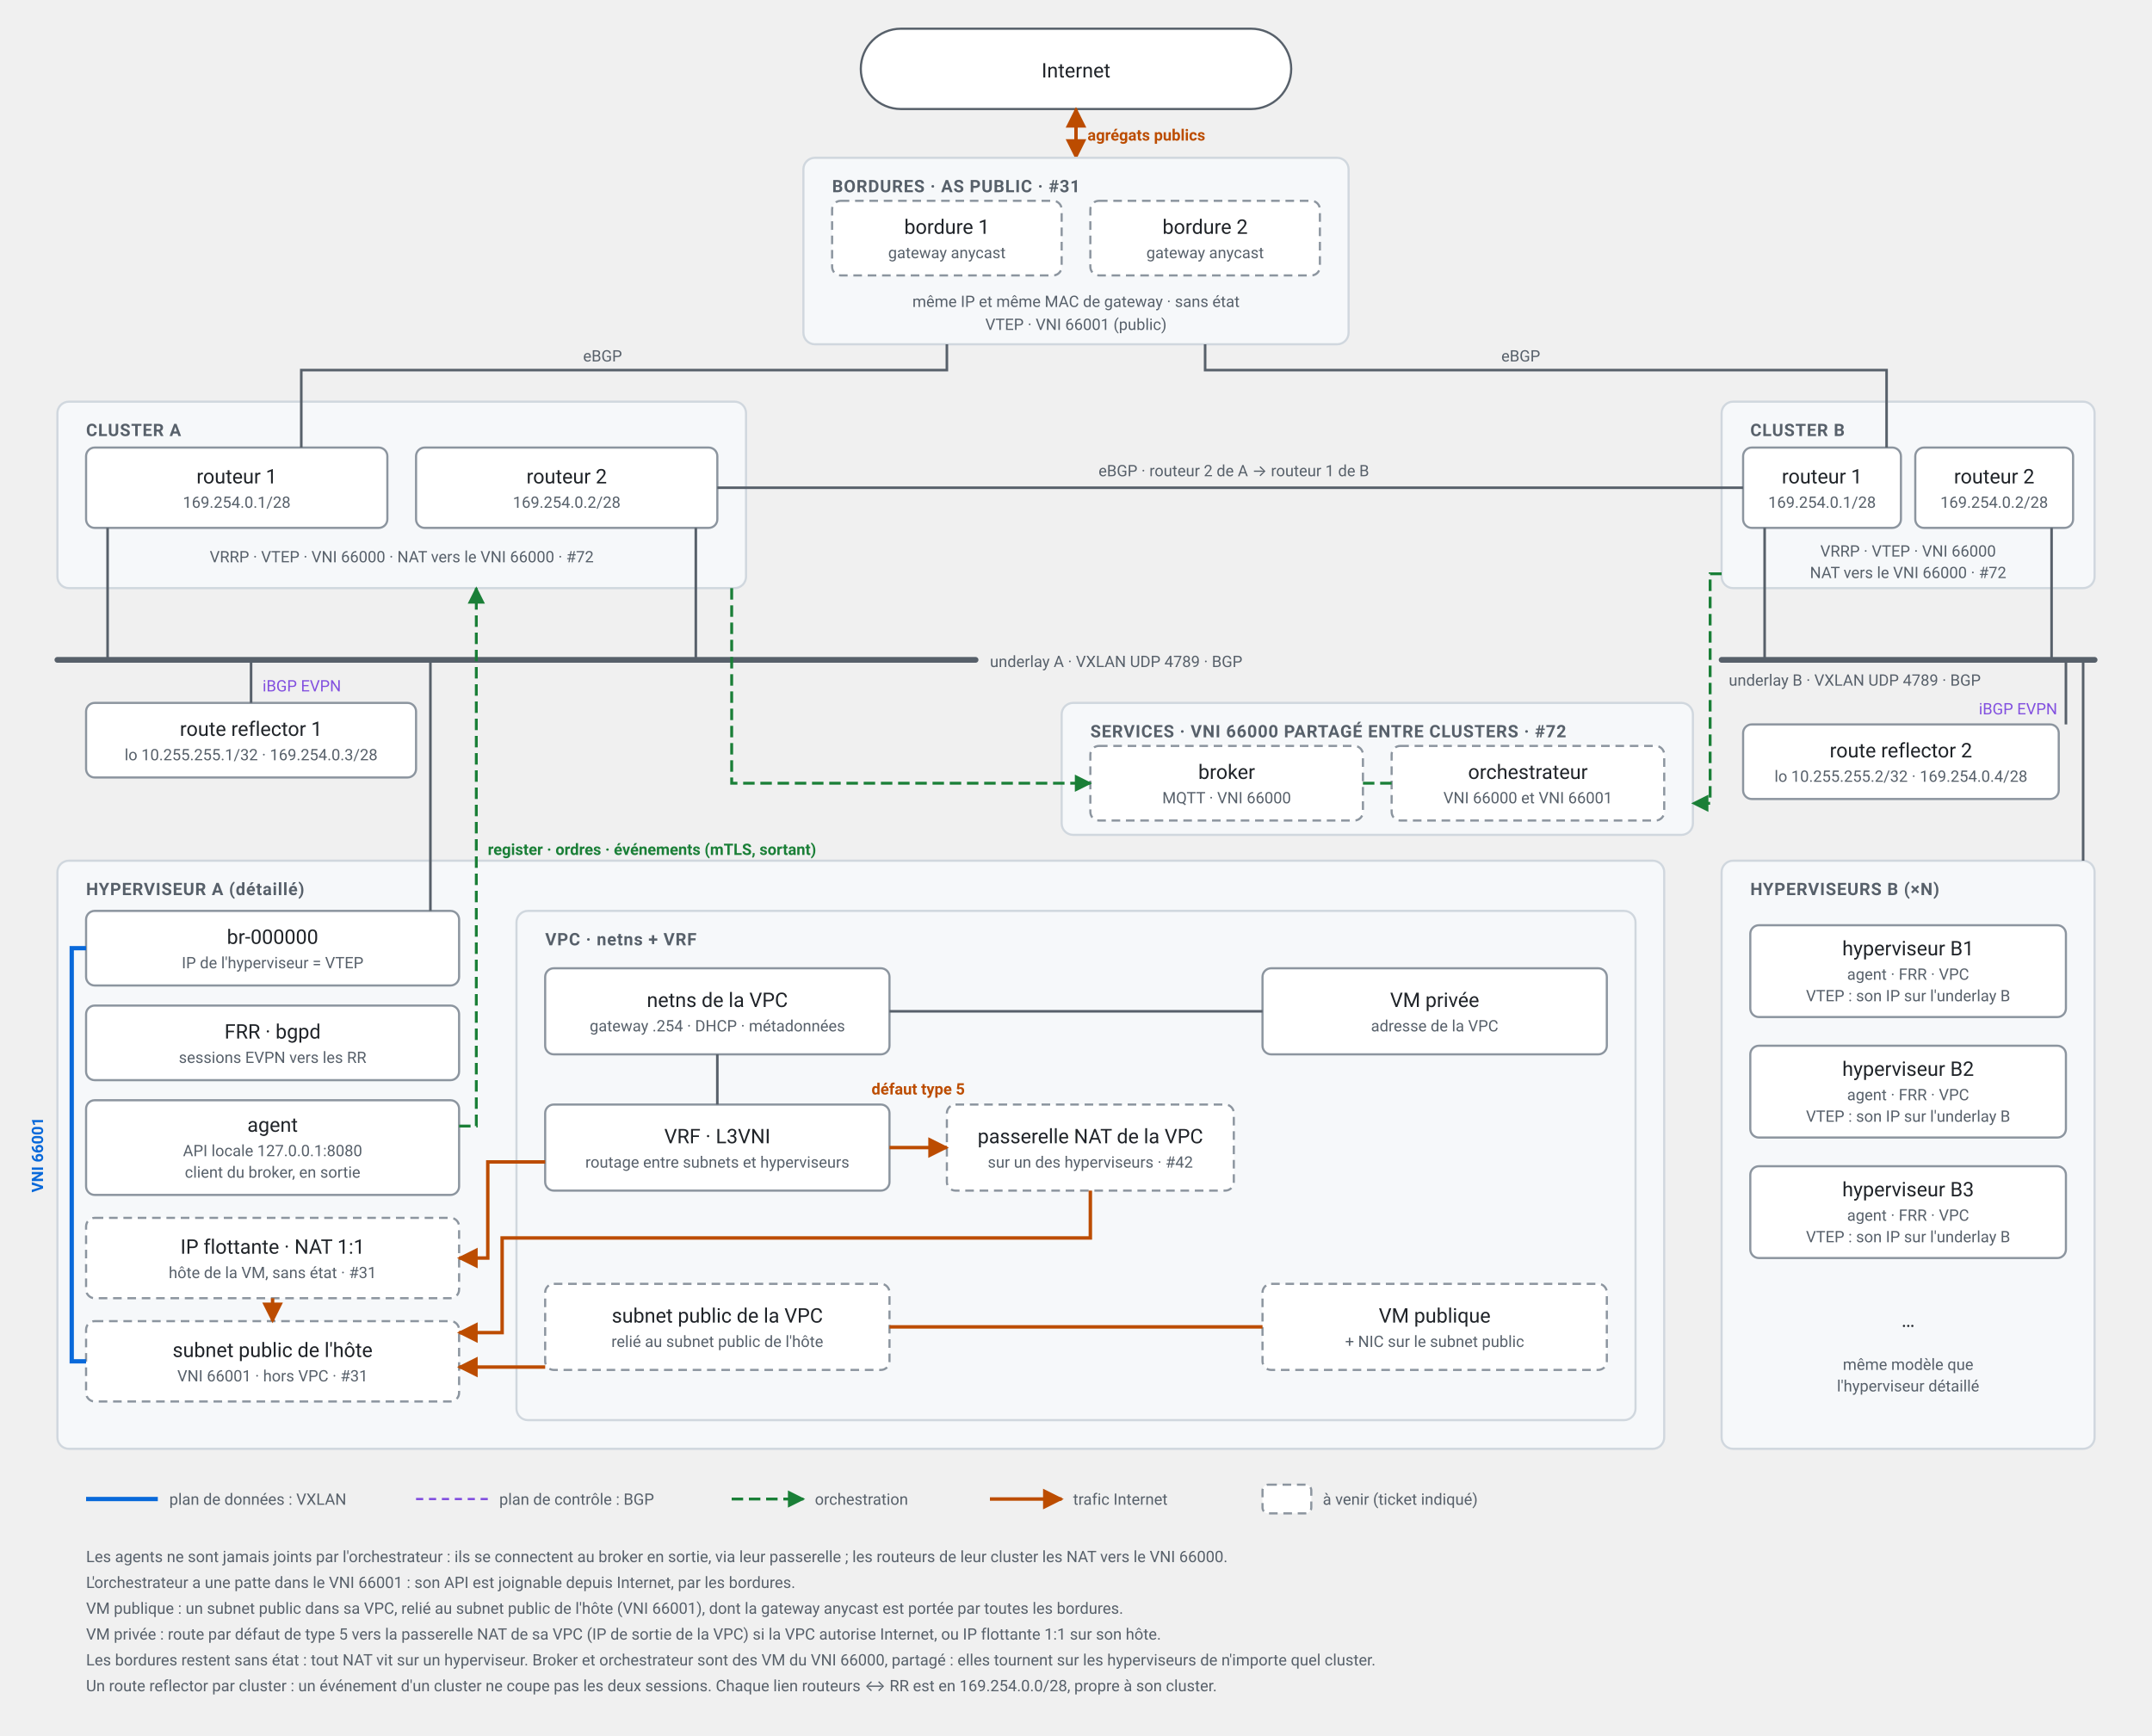
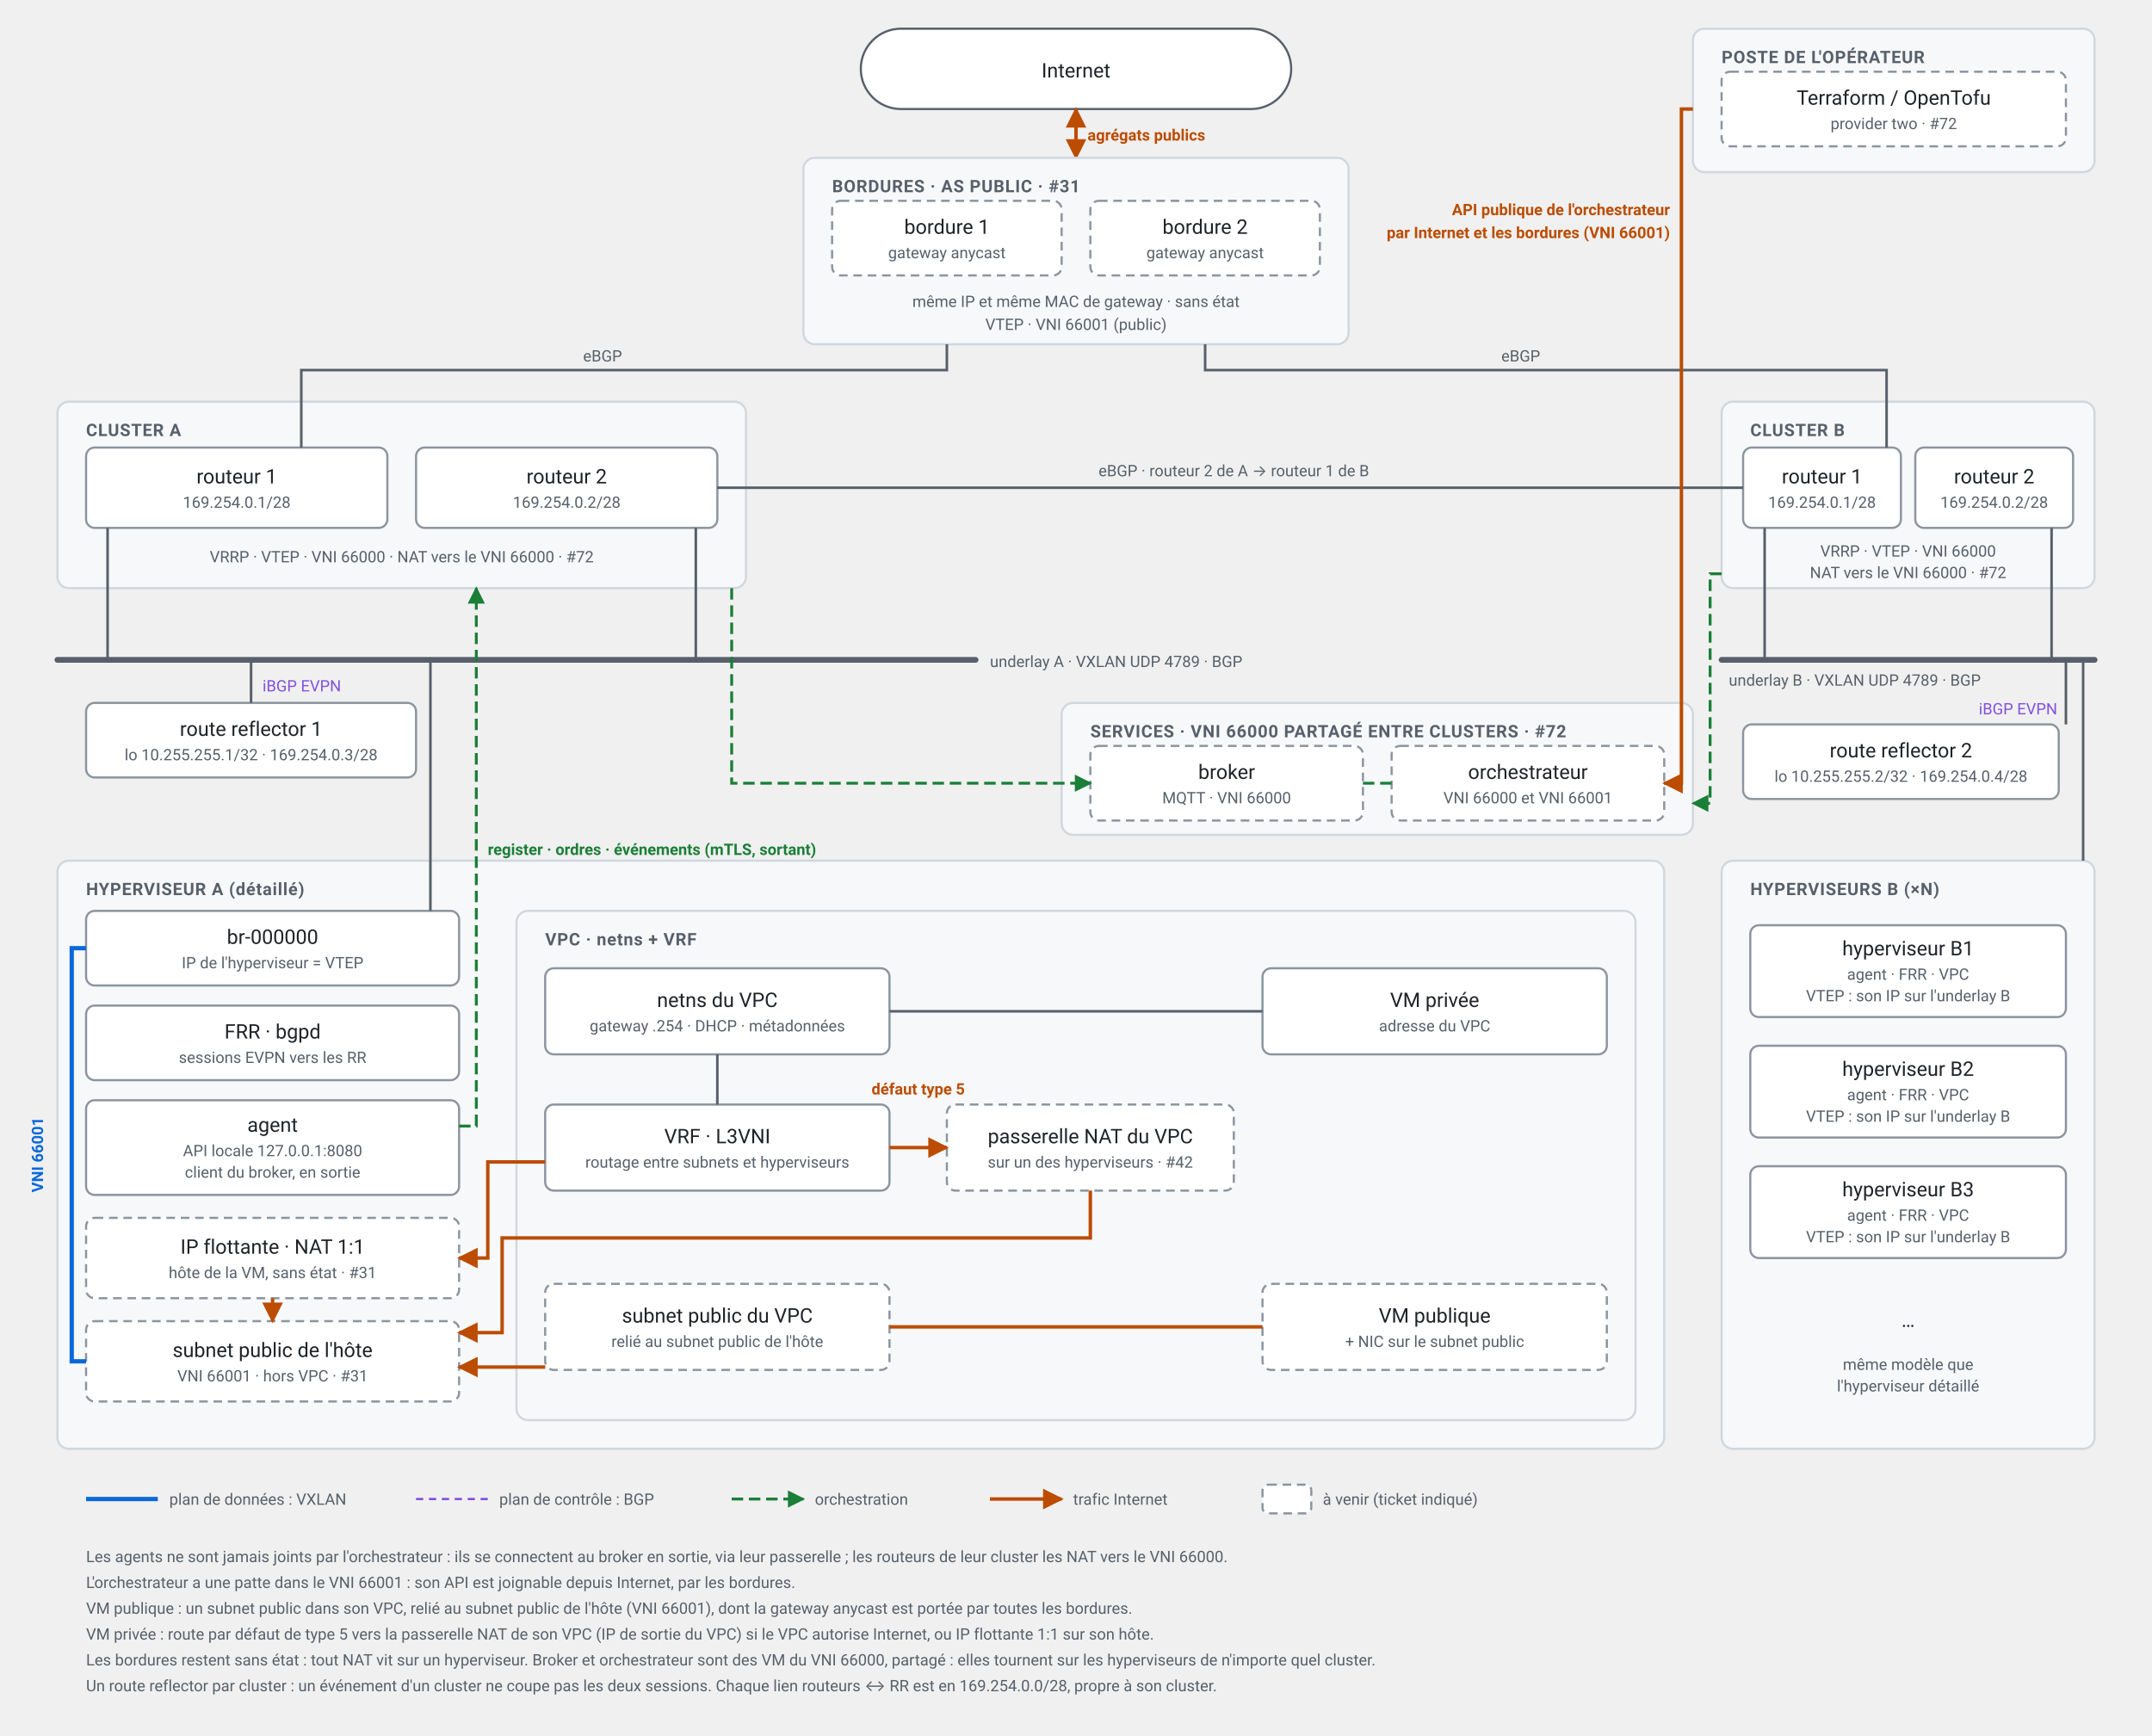
<svg xmlns="http://www.w3.org/2000/svg" viewBox="0 0 1500 1210" width="1500" height="1210" role="img" aria-label="Vue d'ensemble : Internet, bordures, routeurs du cluster, services, orchestration et hyperviseurs">
  <style>
    .lbl { font-family: -apple-system, "Segoe UI", Roboto, sans-serif; font-size: 14px; fill: #1f2328; }
    .sub { font-family: -apple-system, "Segoe UI", Roboto, sans-serif; font-size: 11px; fill: #57606a; }
    .grp { font-family: -apple-system, "Segoe UI", Roboto, sans-serif; font-size: 12px; font-weight: 600; fill: #57606a; letter-spacing: .04em; }
    .ctrlt { font-family: -apple-system, "Segoe UI", Roboto, sans-serif; font-size: 11px; fill: #8250df; }
    .datat { font-family: -apple-system, "Segoe UI", Roboto, sans-serif; font-size: 11px; font-weight: 600; fill: #0969da; }
    .orcht { font-family: -apple-system, "Segoe UI", Roboto, sans-serif; font-size: 11px; font-weight: 600; fill: #1a7f37; }
    .nett { font-family: -apple-system, "Segoe UI", Roboto, sans-serif; font-size: 11px; font-weight: 600; fill: #bc4c00; }
    .box { fill: #ffffff; stroke: #8c959f; stroke-width: 1.5; }
    .future { fill: #ffffff; stroke: #8c959f; stroke-width: 1.5; stroke-dasharray: 6 4; }
    .group { fill: #f6f8fa; stroke: #d0d7de; stroke-width: 1.5; }
    .pill { fill: #ffffff; stroke: #57606a; stroke-width: 1.5; }
    .bus { stroke: #57606a; stroke-width: 4; fill: none; stroke-linecap: round; }
    .link { stroke: #57606a; stroke-width: 1.8; fill: none; }
    .ctrl { stroke: #8250df; stroke-width: 1.6; fill: none; stroke-dasharray: 5 4; }
    .data { stroke: #0969da; stroke-width: 3; fill: none; }
    .orch { stroke: #1a7f37; stroke-width: 2; fill: none; stroke-dasharray: 8 4; }
    .net { stroke: #bc4c00; stroke-width: 2.4; fill: none; }
    .head-ctrl { fill: #8250df; }
    .head-data { fill: #0969da; }
    .head-orch { fill: #1a7f37; }
    .head-net { fill: #bc4c00; }
  </style>
  <defs>
    <marker id="a-ctrl" viewBox="0 0 10 10" refX="9" refY="5" markerWidth="7" markerHeight="7" orient="auto-start-reverse">
      <path class="head-ctrl" d="M0 0 L10 5 L0 10 z" />
    </marker>
    <marker id="a-data" viewBox="0 0 10 10" refX="9" refY="5" markerWidth="5" markerHeight="5" orient="auto-start-reverse">
      <path class="head-data" d="M0 0 L10 5 L0 10 z" />
    </marker>
    <marker id="a-orch" viewBox="0 0 10 10" refX="9" refY="5" markerWidth="6" markerHeight="6" orient="auto-start-reverse">
      <path class="head-orch" d="M0 0 L10 5 L0 10 z" />
    </marker>
    <marker id="a-net" viewBox="0 0 10 10" refX="9" refY="5" markerWidth="6" markerHeight="6" orient="auto-start-reverse">
      <path class="head-net" d="M0 0 L10 5 L0 10 z" />
    </marker>
  </defs>
  <rect class="pill" x="600" y="20" width="300" height="56" rx="28" />
  <text class="lbl" x="750" y="54" text-anchor="middle">Internet</text>
  <path class="net" d="M750 76 V110" marker-start="url(#a-net)" marker-end="url(#a-net)" />
  <text class="nett" x="758" y="98" text-anchor="start">agrégats publics</text>
  <rect class="group" x="560" y="110" width="380" height="130" rx="8" />
  <text class="grp" x="580" y="134">BORDURES · AS PUBLIC · #31</text>
  <rect class="future" x="580" y="140" width="160" height="52" rx="6" />
  <text class="lbl" x="660.0" y="163.0" text-anchor="middle">bordure 1</text>
  <text class="sub" x="660.0" y="180.0" text-anchor="middle">gateway anycast</text>
  <rect class="future" x="760" y="140" width="160" height="52" rx="6" />
  <text class="lbl" x="840.0" y="163.0" text-anchor="middle">bordure 2</text>
  <text class="sub" x="840.0" y="180.0" text-anchor="middle">gateway anycast</text>
  <text class="sub" x="750" y="214" text-anchor="middle">même IP et même MAC de gateway · sans état</text>
  <text class="sub" x="750" y="230" text-anchor="middle">VTEP · VNI 66001 (public)</text>
+   <rect class="group" x="1180" y="20" width="280" height="100" rx="8" />
+   <text class="grp" x="1200" y="44">POSTE DE L'OPÉRATEUR</text>
+   <rect class="future" x="1200" y="50" width="240" height="52" rx="6" />
+   <text class="lbl" x="1320.0" y="73.0" text-anchor="middle">Terraform / OpenTofu</text>
+   <text class="sub" x="1320.0" y="90.0" text-anchor="middle">provider two · #72</text>
+   <text class="nett" x="1164" y="150" text-anchor="end">API publique de l'orchestrateur</text>
+   <text class="nett" x="1164" y="166" text-anchor="end">par Internet et les bordures (VNI 66001)</text>
  <rect class="group" x="40" y="280" width="480" height="130" rx="8" />
  <text class="grp" x="60" y="304">CLUSTER A</text>
  <rect class="box" x="60" y="312" width="210" height="56" rx="6" />
  <text class="lbl" x="165.0" y="337.0" text-anchor="middle">routeur 1</text>
  <text class="sub" x="165.0" y="354.0" text-anchor="middle">169.254.0.1/28</text>
  <rect class="box" x="290" y="312" width="210" height="56" rx="6" />
  <text class="lbl" x="395.0" y="337.0" text-anchor="middle">routeur 2</text>
  <text class="sub" x="395.0" y="354.0" text-anchor="middle">169.254.0.2/28</text>
  <text class="sub" x="280" y="392" text-anchor="middle">VRRP · VTEP · VNI 66000 · NAT vers le VNI 66000 · #72</text>
  <rect class="group" x="1200" y="280" width="260" height="130" rx="8" />
  <text class="grp" x="1220" y="304">CLUSTER B</text>
  <rect class="box" x="1215" y="312" width="110" height="56" rx="6" />
  <text class="lbl" x="1270.0" y="337.0" text-anchor="middle">routeur 1</text>
  <text class="sub" x="1270.0" y="354.0" text-anchor="middle">169.254.0.1/28</text>
  <rect class="box" x="1335" y="312" width="110" height="56" rx="6" />
  <text class="lbl" x="1390.0" y="337.0" text-anchor="middle">routeur 2</text>
  <text class="sub" x="1390.0" y="354.0" text-anchor="middle">169.254.0.2/28</text>
  <text class="sub" x="1330" y="388" text-anchor="middle">VRRP · VTEP · VNI 66000</text>
  <text class="sub" x="1330" y="403" text-anchor="middle">NAT vers le VNI 66000 · #72</text>
  <line class="bus" x1="1200" y1="460" x2="1460" y2="460" />
  <text class="sub" x="1205" y="478" text-anchor="start">underlay B · VXLAN UDP 4789 · BGP</text>
  <path class="link" d="M1230 368 V460" />
  <path class="link" d="M1430 368 V460" />
  <rect class="box" x="1215" y="505" width="220" height="52" rx="6" />
  <text class="lbl" x="1325.0" y="528.0" text-anchor="middle">route reflector 2</text>
  <text class="sub" x="1325.0" y="545.0" text-anchor="middle">lo 10.255.255.2/32 · 169.254.0.4/28</text>
  <path class="link" d="M1440 460 V505" />
  <text class="ctrlt" x="1434" y="498" text-anchor="end">iBGP EVPN</text>
  <rect class="group" x="1200" y="600" width="260" height="410" rx="8" />
  <text class="grp" x="1220" y="624">HYPERVISEURS B (×N)</text>
  <rect class="box" x="1220" y="645" width="220" height="64" rx="6" />
  <text class="lbl" x="1330.0" y="666.0" text-anchor="middle">hyperviseur B1</text>
  <text class="sub" x="1330.0" y="683.0" text-anchor="middle">agent · FRR · VPC</text>
  <text class="sub" x="1330.0" y="698.0" text-anchor="middle">VTEP : son IP sur l'underlay B</text>
  <rect class="box" x="1220" y="729" width="220" height="64" rx="6" />
  <text class="lbl" x="1330.0" y="750.0" text-anchor="middle">hyperviseur B2</text>
  <text class="sub" x="1330.0" y="767.0" text-anchor="middle">agent · FRR · VPC</text>
  <text class="sub" x="1330.0" y="782.0" text-anchor="middle">VTEP : son IP sur l'underlay B</text>
  <rect class="box" x="1220" y="813" width="220" height="64" rx="6" />
  <text class="lbl" x="1330.0" y="834.0" text-anchor="middle">hyperviseur B3</text>
  <text class="sub" x="1330.0" y="851.0" text-anchor="middle">agent · FRR · VPC</text>
  <text class="sub" x="1330.0" y="866.0" text-anchor="middle">VTEP : son IP sur l'underlay B</text>
  <text class="lbl" x="1330" y="925" text-anchor="middle">…</text>
  <text class="sub" x="1330" y="955" text-anchor="middle">même modèle que</text>
  <text class="sub" x="1330" y="970" text-anchor="middle">l'hyperviseur détaillé</text>
  <path class="link" d="M1452 460 V600" />
  <path class="link" d="M500 340 H1215" />
  <text class="sub" x="860" y="332" text-anchor="middle">eBGP · routeur 2 de A → routeur 1 de B</text>
  <path class="link" d="M660 240 V258 H210 V312" />
  <path class="link" d="M840 240 V258 H1315 V312" />
  <text class="sub" x="420" y="252" text-anchor="middle">eBGP</text>
  <text class="sub" x="1060" y="252" text-anchor="middle">eBGP</text>
  <line class="bus" x1="40" y1="460" x2="680" y2="460" />
  <text class="sub" x="690" y="465" text-anchor="start">underlay A · VXLAN UDP 4789 · BGP</text>
  <path class="link" d="M75 368 V460" />
  <path class="link" d="M485 368 V460" />
  <rect class="box" x="60" y="490" width="230" height="52" rx="6" />
  <text class="lbl" x="175.0" y="513.0" text-anchor="middle">route reflector 1</text>
  <text class="sub" x="175.0" y="530.0" text-anchor="middle">lo 10.255.255.1/32 · 169.254.0.3/28</text>
  <path class="link" d="M175 460 V490" />
  <text class="ctrlt" x="183" y="482" text-anchor="start">iBGP EVPN</text>
  <rect class="group" x="740" y="490" width="440" height="92" rx="8" />
  <text class="grp" x="760" y="514">SERVICES · VNI 66000 PARTAGÉ ENTRE CLUSTERS · #72</text>
  <rect class="future" x="760" y="520" width="190" height="52" rx="6" />
  <text class="lbl" x="855.0" y="543.0" text-anchor="middle">broker</text>
  <text class="sub" x="855.0" y="560.0" text-anchor="middle">MQTT · VNI 66000</text>
  <rect class="future" x="970" y="520" width="190" height="52" rx="6" />
  <text class="lbl" x="1065.0" y="543.0" text-anchor="middle">orchestrateur</text>
  <text class="sub" x="1065.0" y="560.0" text-anchor="middle">VNI 66000 et VNI 66001</text>
  <path class="orch" d="M950 546 H970" />
  <path class="orch" d="M510 410 V546 H760" marker-end="url(#a-orch)" />
  <path class="orch" d="M1200 400 H1192 V560 H1180" marker-end="url(#a-orch)" />
  <rect class="group" x="40" y="600" width="1120" height="410" rx="8" />
  <text class="grp" x="60" y="624">HYPERVISEUR A (détaillé)</text>
  <rect class="box" x="60" y="635" width="260" height="52" rx="6" />
  <text class="lbl" x="190.0" y="658.0" text-anchor="middle">br-000000</text>
  <text class="sub" x="190.0" y="675.0" text-anchor="middle">IP de l'hyperviseur = VTEP</text>
  <rect class="box" x="60" y="701" width="260" height="52" rx="6" />
  <text class="lbl" x="190.0" y="724.0" text-anchor="middle">FRR · bgpd</text>
  <text class="sub" x="190.0" y="741.0" text-anchor="middle">sessions EVPN vers les RR</text>
  <rect class="box" x="60" y="767" width="260" height="66" rx="6" />
  <text class="lbl" x="190.0" y="789.0" text-anchor="middle">agent</text>
  <text class="sub" x="190.0" y="806.0" text-anchor="middle">API locale 127.0.0.1:8080</text>
  <text class="sub" x="190.0" y="821.0" text-anchor="middle">client du broker, en sortie</text>
  <rect class="future" x="60" y="849" width="260" height="56" rx="6" />
  <text class="lbl" x="190.0" y="874.0" text-anchor="middle">IP flottante · NAT 1:1</text>
  <text class="sub" x="190.0" y="891.0" text-anchor="middle">hôte de la VM, sans état · #31</text>
  <rect class="future" x="60" y="921" width="260" height="56" rx="6" />
  <text class="lbl" x="190.0" y="946.0" text-anchor="middle">subnet public de l'hôte</text>
  <text class="sub" x="190.0" y="963.0" text-anchor="middle">VNI 66001 · hors VPC · #31</text>
  <rect class="group" x="360" y="635" width="780" height="355" rx="8" />
  <text class="grp" x="380" y="659">VPC · netns + VRF</text>
  <rect class="box" x="380" y="675" width="240" height="60" rx="6" />
-   <text class="lbl" x="500.0" y="702.0" text-anchor="middle">netns de la VPC</text>
+   <text class="lbl" x="500.0" y="702.0" text-anchor="middle">netns du VPC</text>
  <text class="sub" x="500.0" y="719.0" text-anchor="middle">gateway .254 · DHCP · métadonnées</text>
  <rect class="box" x="380" y="770" width="240" height="60" rx="6" />
  <text class="lbl" x="500.0" y="797.0" text-anchor="middle">VRF · L3VNI</text>
  <text class="sub" x="500.0" y="814.0" text-anchor="middle">routage entre subnets et hyperviseurs</text>
  <rect class="future" x="660" y="770" width="200" height="60" rx="6" />
-   <text class="lbl" x="760.0" y="797.0" text-anchor="middle">passerelle NAT de la VPC</text>
+   <text class="lbl" x="760.0" y="797.0" text-anchor="middle">passerelle NAT du VPC</text>
  <text class="sub" x="760.0" y="814.0" text-anchor="middle">sur un des hyperviseurs · #42</text>
  <rect class="future" x="380" y="895" width="240" height="60" rx="6" />
-   <text class="lbl" x="500.0" y="922.0" text-anchor="middle">subnet public de la VPC</text>
+   <text class="lbl" x="500.0" y="922.0" text-anchor="middle">subnet public du VPC</text>
  <text class="sub" x="500.0" y="939.0" text-anchor="middle">relié au subnet public de l'hôte</text>
  <rect class="box" x="880" y="675" width="240" height="60" rx="6" />
  <text class="lbl" x="1000.0" y="702.0" text-anchor="middle">VM privée</text>
-   <text class="sub" x="1000.0" y="719.0" text-anchor="middle">adresse de la VPC</text>
+   <text class="sub" x="1000.0" y="719.0" text-anchor="middle">adresse du VPC</text>
  <rect class="future" x="880" y="895" width="240" height="60" rx="6" />
  <text class="lbl" x="1000.0" y="922.0" text-anchor="middle">VM publique</text>
  <text class="sub" x="1000.0" y="939.0" text-anchor="middle">+ NIC sur le subnet public</text>
  <path class="link" d="M880 705 H620" />
  <path class="link" d="M500 735 V770" />
  <path class="net" d="M880 925 H620" />
  <path class="net" d="M380 953 H320" marker-end="url(#a-net)" />
  <path class="net" d="M380 810 H340 V877 H320" marker-end="url(#a-net)" />
  <path class="net" d="M620 800 H660" marker-end="url(#a-net)" />
  <path class="net" d="M760 830 V863 H350 V929 H320" marker-end="url(#a-net)" />
  <text class="nett" x="640" y="763" text-anchor="middle">défaut type 5</text>
  <path class="net" d="M190 905 V921" marker-end="url(#a-net)" />
  <path class="data" d="M60 949 H50 V661 H60" />
  <text class="datat" x="30" y="805" text-anchor="middle" transform="rotate(-90 30 805)">VNI 66001</text>
  <path class="link" d="M300 635 V460" />
  <path class="orch" d="M320 785 H332 V410" marker-end="url(#a-orch)" />
  <text class="orcht" x="340" y="596" text-anchor="start">register · ordres · événements (mTLS, sortant)</text>
+   <path class="net" d="M1180 76 H1172 V546 H1160" marker-end="url(#a-net)" />
  <path class="data" d="M60 1045 H110" />
  <text class="sub" x="118" y="1049" text-anchor="start">plan de données : VXLAN</text>
  <path class="ctrl" d="M290 1045 H340" />
  <text class="sub" x="348" y="1049" text-anchor="start">plan de contrôle : BGP</text>
  <path class="orch" d="M510 1045 H560" marker-end="url(#a-orch)" />
  <text class="sub" x="568" y="1049" text-anchor="start">orchestration</text>
  <path class="net" d="M690 1045 H740" marker-end="url(#a-net)" />
  <text class="sub" x="748" y="1049" text-anchor="start">trafic Internet</text>
  <rect class="future" x="880" y="1035" width="34" height="20" rx="4" />
  <text class="sub" x="922" y="1049" text-anchor="start">à venir (ticket indiqué)</text>
  <text class="sub" x="60" y="1089" text-anchor="start">Les agents ne sont jamais joints par l'orchestrateur : ils se connectent au broker en sortie, via leur passerelle ; les routeurs de leur cluster les NAT vers le VNI 66000.</text>
  <text class="sub" x="60" y="1107" text-anchor="start">L'orchestrateur a une patte dans le VNI 66001 : son API est joignable depuis Internet, par les bordures.</text>
-   <text class="sub" x="60" y="1125" text-anchor="start">VM publique : un subnet public dans sa VPC, relié au subnet public de l'hôte (VNI 66001), dont la gateway anycast est portée par toutes les bordures.</text>
-   <text class="sub" x="60" y="1143" text-anchor="start">VM privée : route par défaut de type 5 vers la passerelle NAT de sa VPC (IP de sortie de la VPC) si la VPC autorise Internet, ou IP flottante 1:1 sur son hôte.</text>
+   <text class="sub" x="60" y="1125" text-anchor="start">VM publique : un subnet public dans son VPC, relié au subnet public de l'hôte (VNI 66001), dont la gateway anycast est portée par toutes les bordures.</text>
+   <text class="sub" x="60" y="1143" text-anchor="start">VM privée : route par défaut de type 5 vers la passerelle NAT de son VPC (IP de sortie du VPC) si le VPC autorise Internet, ou IP flottante 1:1 sur son hôte.</text>
  <text class="sub" x="60" y="1161" text-anchor="start">Les bordures restent sans état : tout NAT vit sur un hyperviseur. Broker et orchestrateur sont des VM du VNI 66000, partagé : elles tournent sur les hyperviseurs de n'importe quel cluster.</text>
  <text class="sub" x="60" y="1179" text-anchor="start">Un route reflector par cluster : un événement d'un cluster ne coupe pas les deux sessions. Chaque lien routeurs ↔ RR est en 169.254.0.0/28, propre à son cluster.</text>
</svg>
